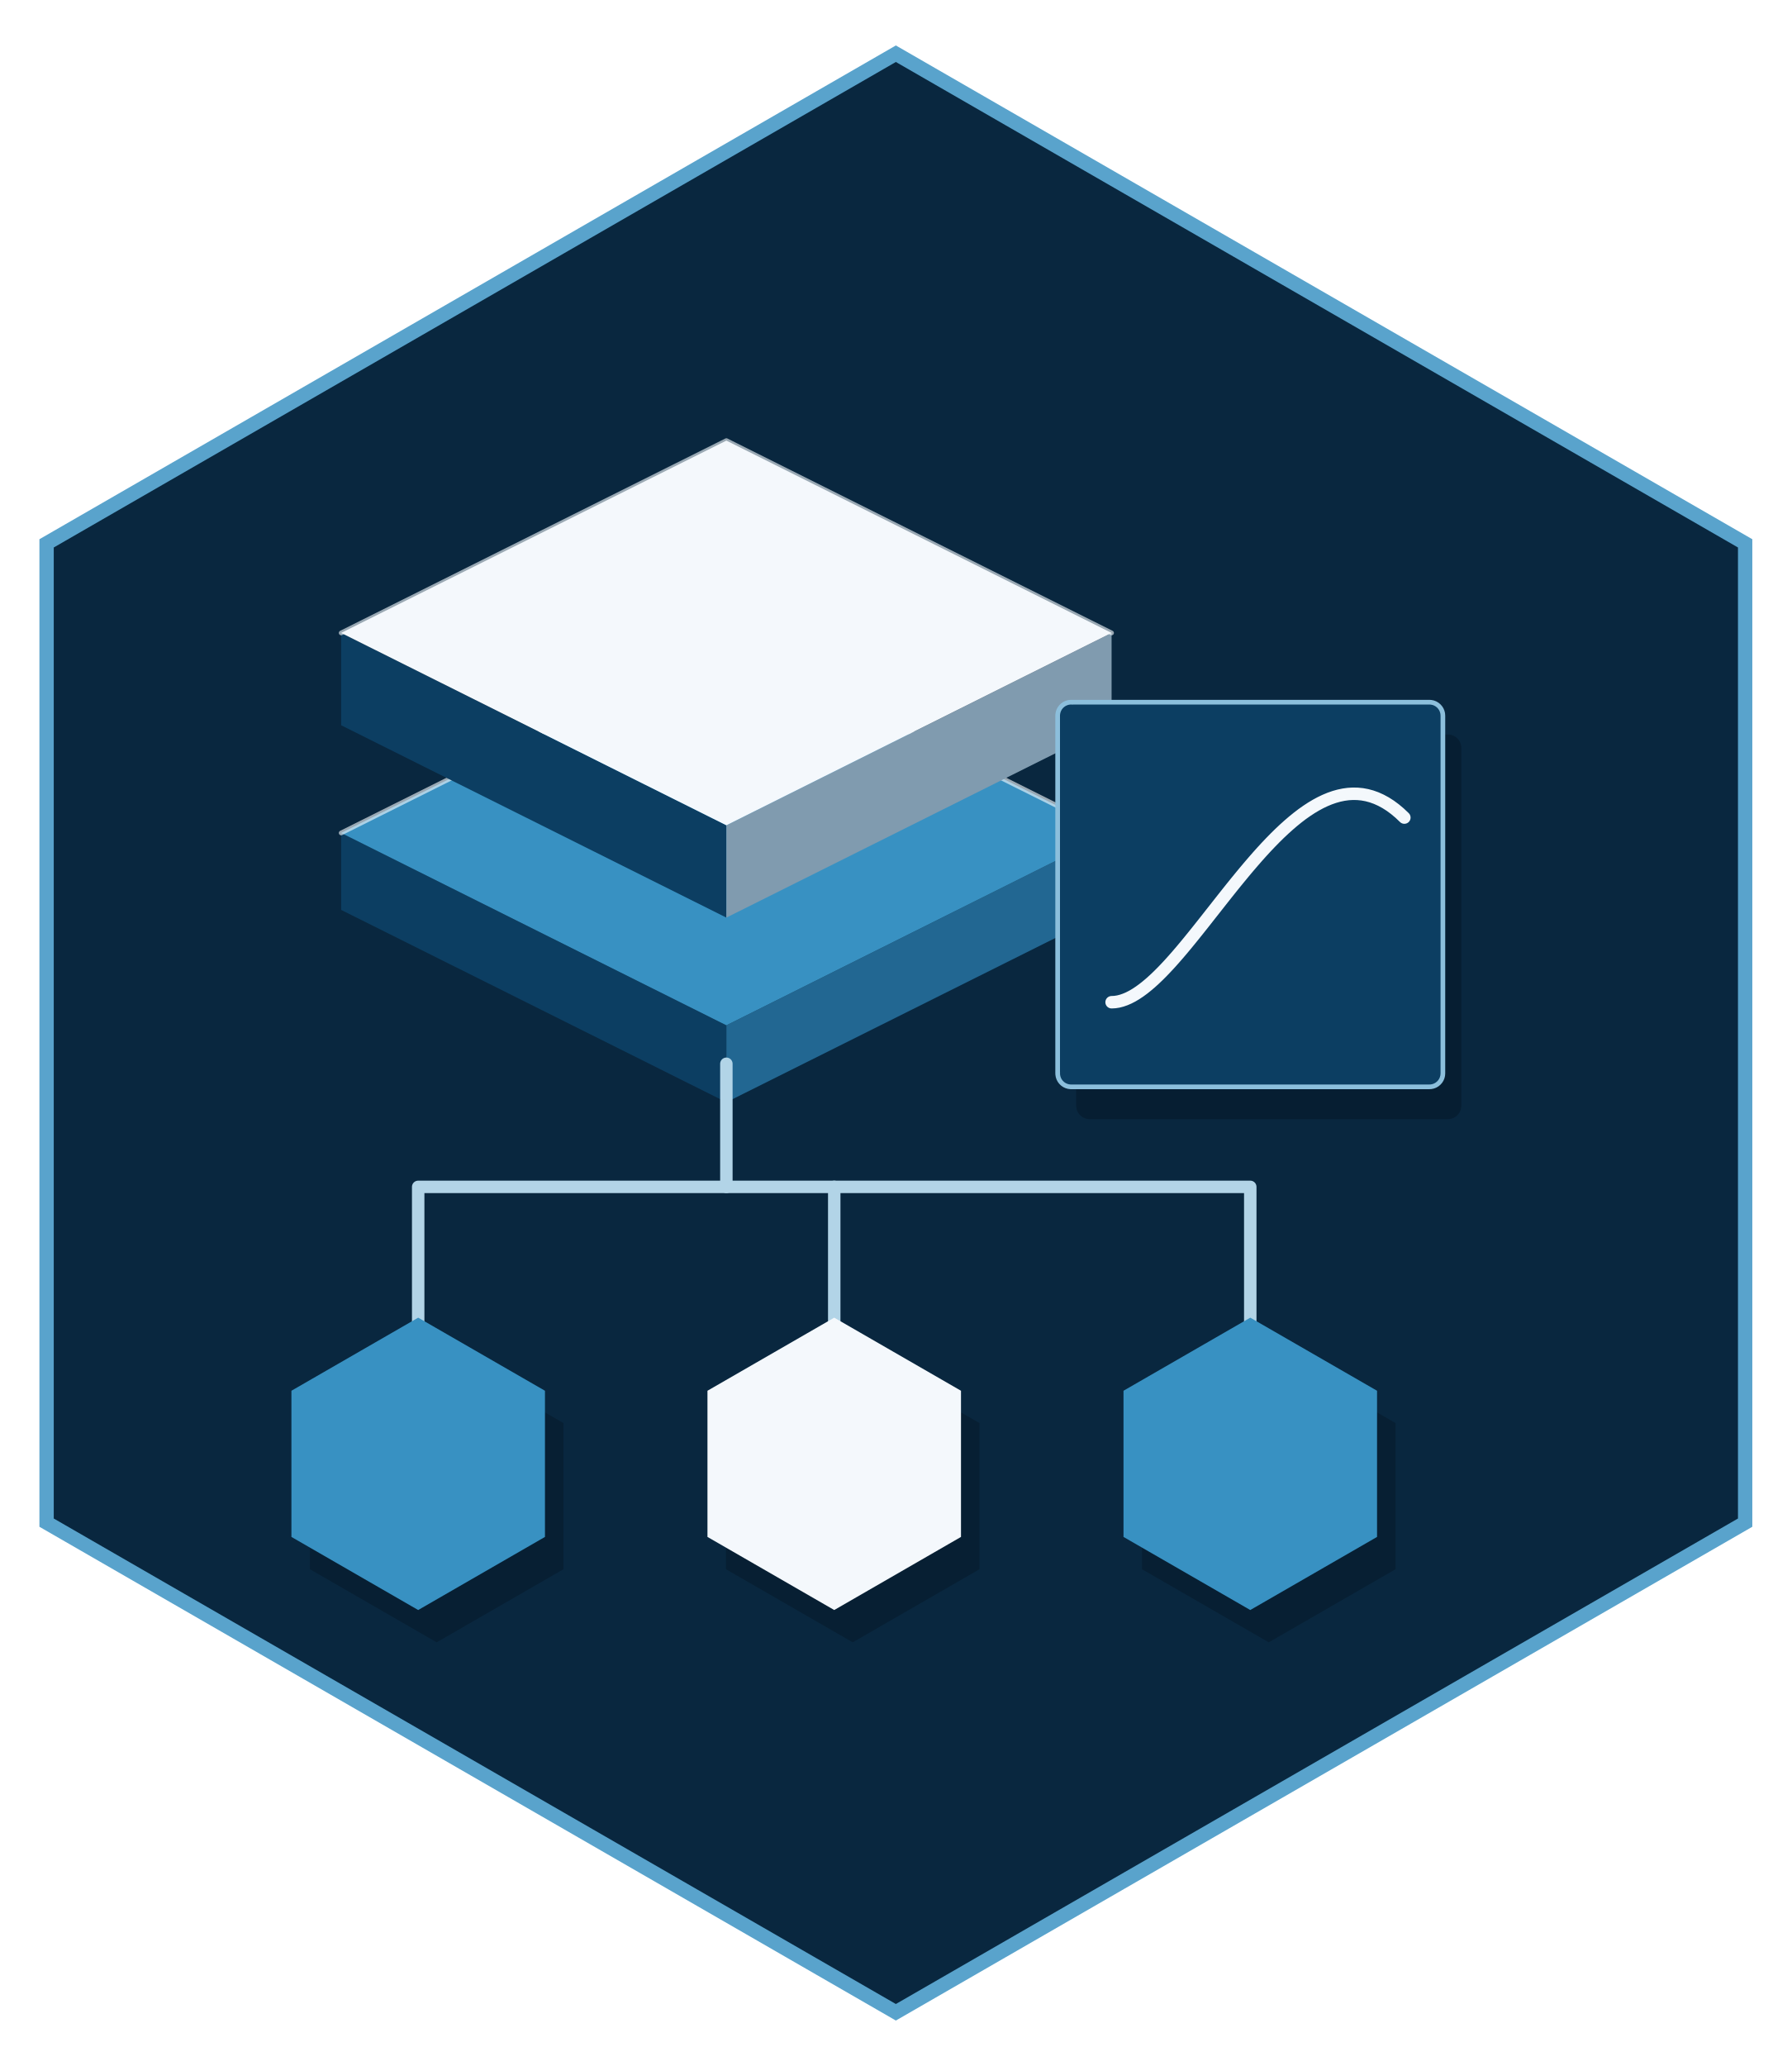
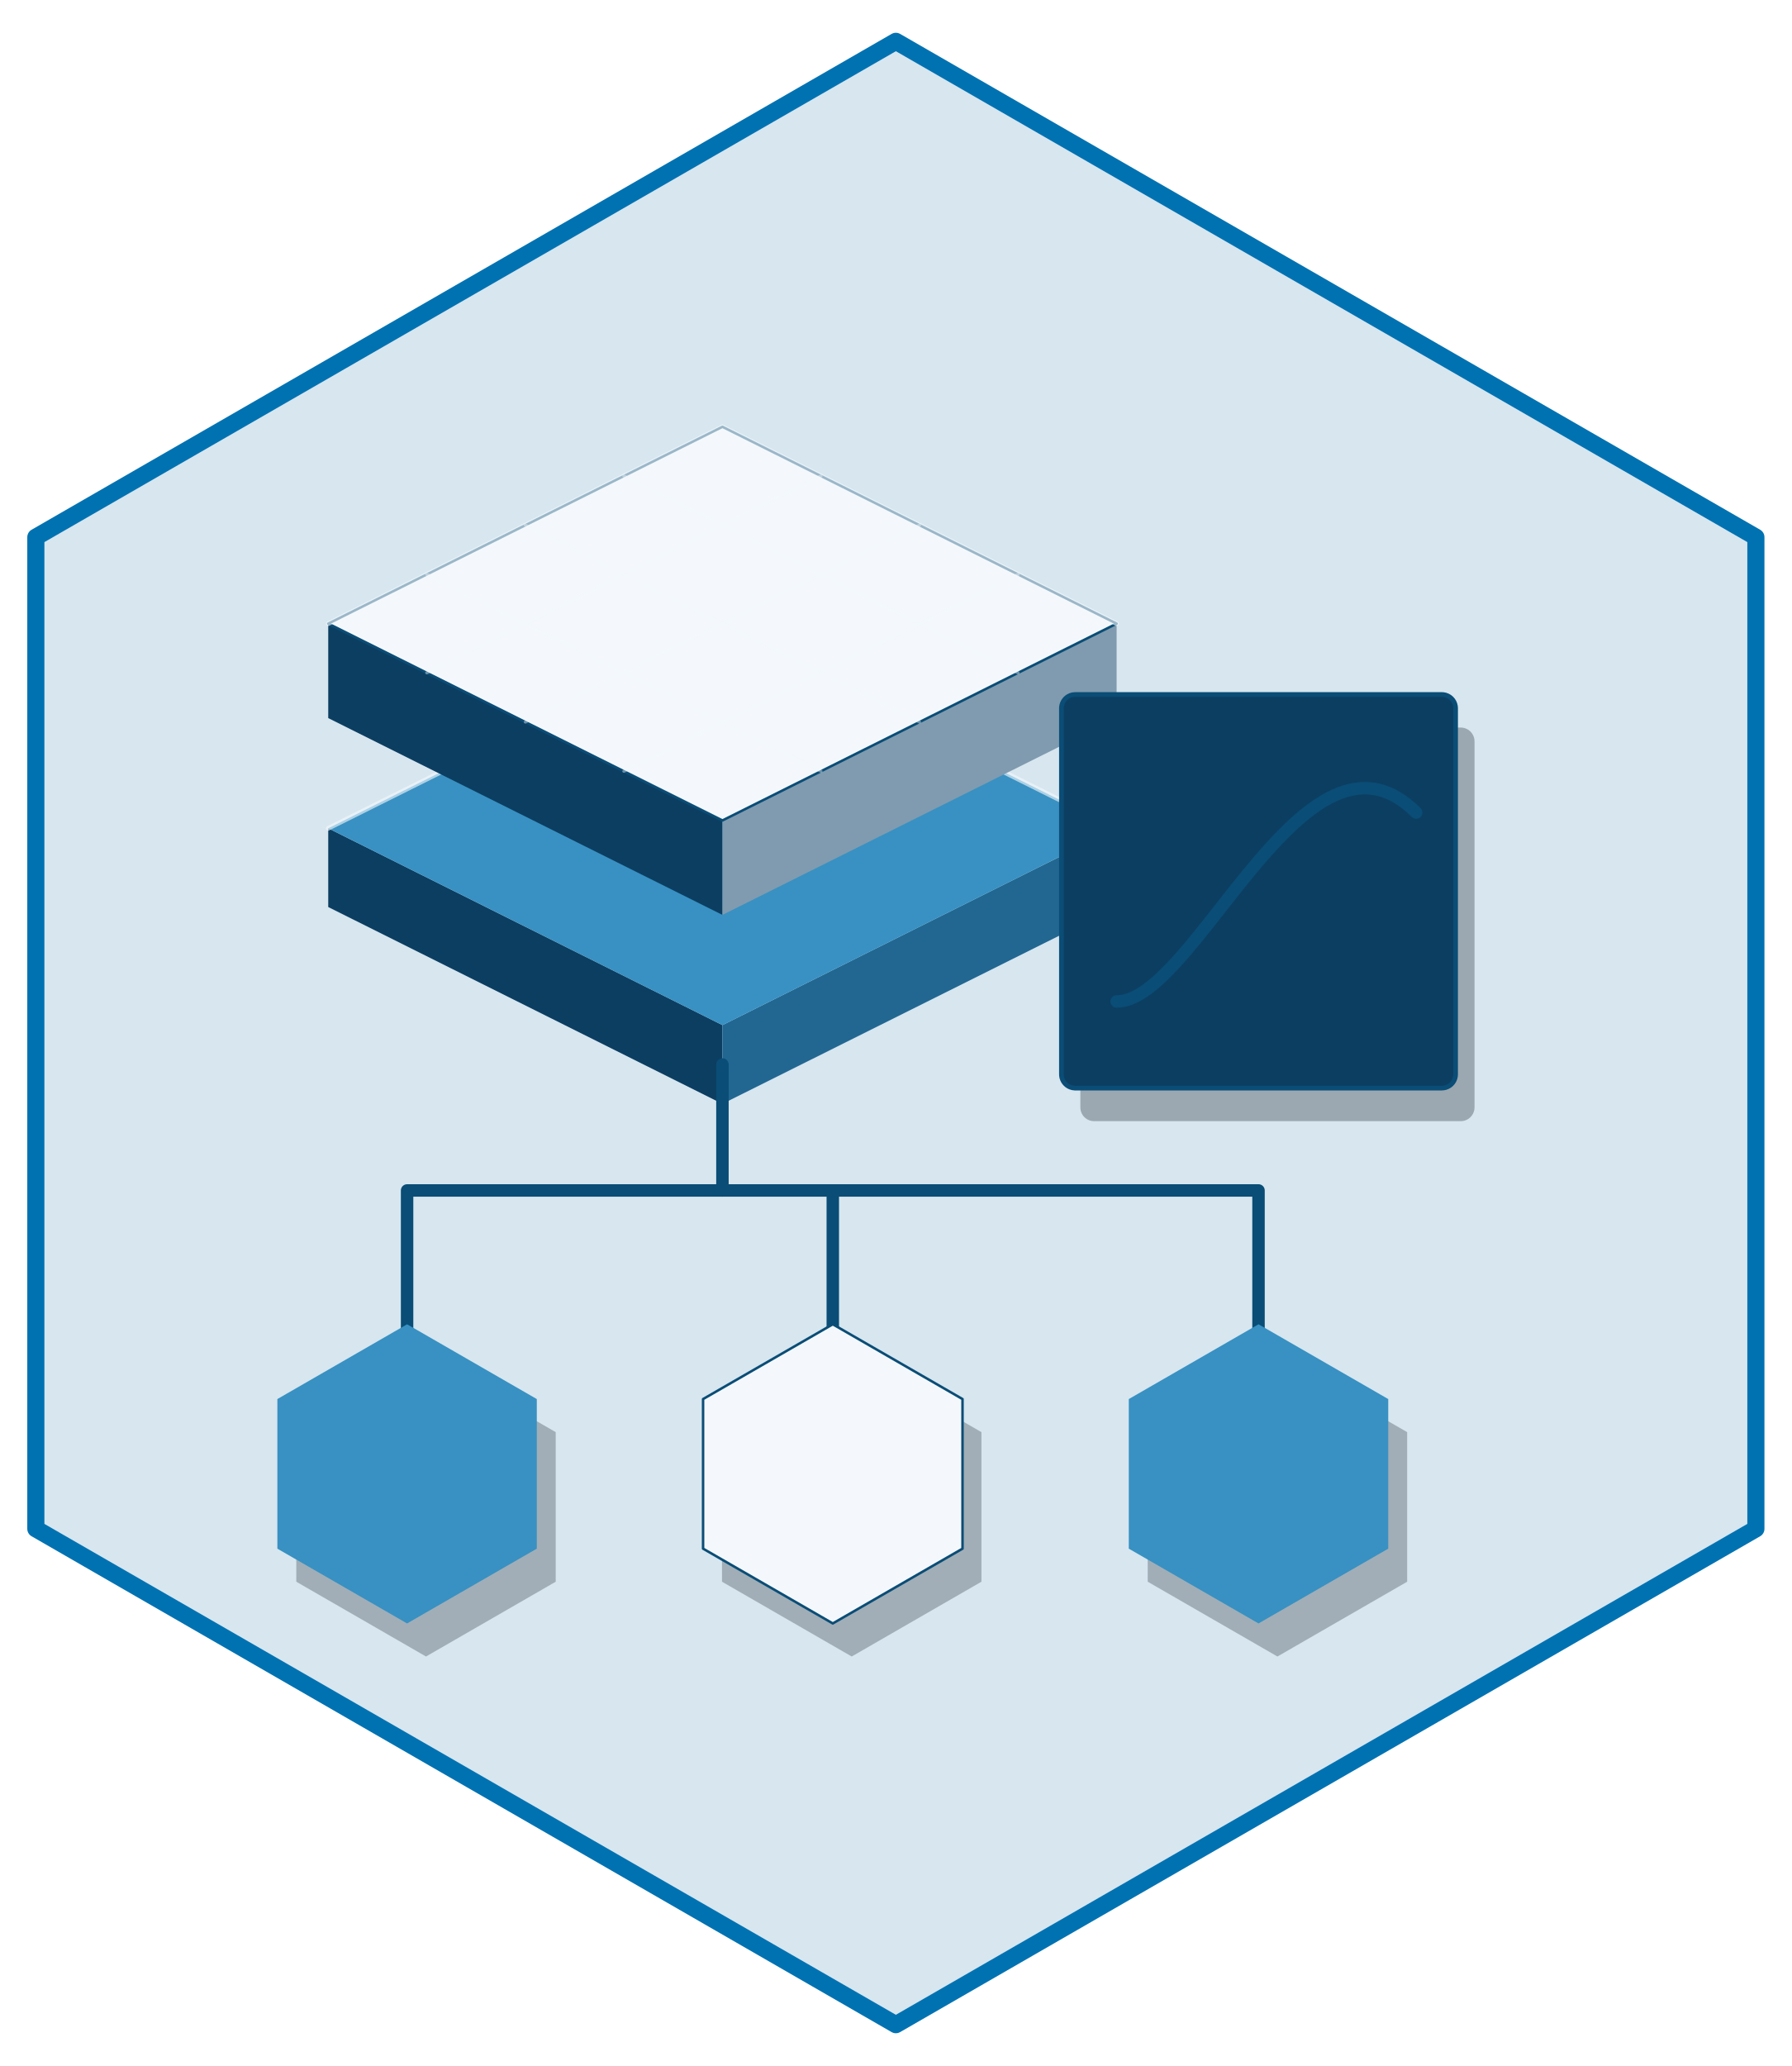
- <svg xmlns="http://www.w3.org/2000/svg" width="432" height="498" viewBox="0 0 432 498">
-   <path fill-rule="nonzero" fill="rgb(100%, 100%, 100%)" fill-opacity="1" d="M 216 4.98 L 427.68 126.988 L 427.68 371.012 L 216 493.02 L 4.32 371.012 L 4.32 126.988 Z M 216 4.98 " />
-   <path fill-rule="nonzero" fill="rgb(34.902%, 63.922%, 80%)" fill-opacity="1" d="M 216 10.957 L 422.496 129.977 L 422.496 368.023 L 216 487.043 L 9.504 368.023 L 9.504 129.977 Z M 216 10.957 " />
-   <path fill-rule="nonzero" fill="rgb(3.529%, 15.294%, 24.706%)" fill-opacity="1" d="M 216 14.941 L 419.039 131.969 L 419.039 366.031 L 216 483.059 L 12.961 366.031 L 12.961 131.969 Z M 216 14.941 " />
-   <path fill-rule="nonzero" fill="rgb(4.706%, 24.314%, 38.431%)" fill-opacity="1" d="M 82.254 200.781 L 175.133 247.145 L 175.133 265.691 L 82.254 219.328 Z M 82.254 200.781 " />
-   <path fill-rule="nonzero" fill="rgb(13.333%, 40.392%, 57.255%)" fill-opacity="1" d="M 175.133 247.145 L 268.012 200.781 L 268.012 219.328 L 175.133 265.691 Z M 175.133 247.145 " />
-   <path fill-rule="nonzero" fill="rgb(21.961%, 56.863%, 76.078%)" fill-opacity="1" d="M 82.254 200.781 L 175.133 154.422 L 268.012 200.781 L 175.133 247.145 Z M 82.254 200.781 " />
-   <path fill="none" stroke-width="1.125" stroke-linecap="round" stroke-linejoin="round" stroke="rgb(95.686%, 97.255%, 98.824%)" stroke-opacity="0.62" stroke-miterlimit="10" d="M 82.254 200.781 L 175.133 154.422 L 268.012 200.781 " />
-   <path fill-rule="nonzero" fill="rgb(4.706%, 24.314%, 38.431%)" fill-opacity="1" d="M 82.254 152.566 L 175.133 198.93 L 175.133 221.184 L 82.254 174.82 Z M 82.254 152.566 " />
-   <path fill-rule="nonzero" fill="rgb(50.196%, 60.784%, 68.627%)" fill-opacity="1" d="M 175.133 198.93 L 268.012 152.566 L 268.012 174.82 L 175.133 221.184 Z M 175.133 198.93 " />
-   <path fill-rule="nonzero" fill="rgb(95.686%, 97.255%, 98.824%)" fill-opacity="1" d="M 82.254 152.566 L 175.133 106.203 L 268.012 152.566 L 175.133 198.93 Z M 82.254 152.566 " />
-   <path fill="none" stroke-width="1.125" stroke-linecap="round" stroke-linejoin="round" stroke="rgb(95.686%, 97.255%, 98.824%)" stroke-opacity="0.62" stroke-miterlimit="10" d="M 82.254 152.566 L 175.133 106.203 L 268.012 152.566 " />
-   <path fill="none" stroke-width="3" stroke-linecap="round" stroke-linejoin="round" stroke="rgb(69.804%, 83.137%, 90.588%)" stroke-opacity="1" stroke-miterlimit="10" d="M 175.133 256.418 L 175.133 286.09 L 301.449 286.09 L 301.449 326.891 " />
-   <path fill="none" stroke-width="3" stroke-linecap="round" stroke-linejoin="round" stroke="rgb(69.804%, 83.137%, 90.588%)" stroke-opacity="1" stroke-miterlimit="10" d="M 100.828 330.598 L 100.828 286.09 L 175.133 286.09 " />
-   <path fill="none" stroke-width="3" stroke-linecap="round" stroke-linejoin="round" stroke="rgb(69.804%, 83.137%, 90.588%)" stroke-opacity="1" stroke-miterlimit="10" d="M 201.141 286.09 L 201.141 341.727 " />
-   <path fill-rule="nonzero" fill="rgb(1.176%, 3.922%, 7.059%)" fill-opacity="0.251" d="M 105.285 325.406 L 74.723 343.023 L 74.723 378.258 L 105.285 395.875 L 135.852 378.258 L 135.852 343.023 Z M 105.285 325.406 " />
-   <path fill-rule="nonzero" fill="rgb(21.961%, 56.863%, 76.078%)" fill-opacity="1" d="M 100.828 317.617 L 70.262 335.234 L 70.262 370.469 L 100.828 388.09 L 131.395 370.469 L 131.395 335.234 Z M 100.828 317.617 " />
-   <path fill-rule="nonzero" fill="rgb(1.176%, 3.922%, 7.059%)" fill-opacity="0.251" d="M 205.598 325.406 L 175.031 343.023 L 175.031 378.258 L 205.598 395.875 L 236.164 378.258 L 236.164 343.023 Z M 205.598 325.406 " />
-   <path fill-rule="nonzero" fill="rgb(95.686%, 97.255%, 98.824%)" fill-opacity="1" d="M 201.141 317.617 L 170.574 335.234 L 170.574 370.469 L 201.141 388.09 L 231.703 370.469 L 231.703 335.234 Z M 201.141 317.617 " />
-   <path fill-rule="nonzero" fill="rgb(1.176%, 3.922%, 7.059%)" fill-opacity="0.251" d="M 305.906 325.406 L 275.344 343.023 L 275.344 378.258 L 305.906 395.875 L 336.473 378.258 L 336.473 343.023 Z M 305.906 325.406 " />
-   <path fill-rule="nonzero" fill="rgb(21.961%, 56.863%, 76.078%)" fill-opacity="1" d="M 301.449 317.617 L 270.883 335.234 L 270.883 370.469 L 301.449 388.09 L 332.016 370.469 L 332.016 335.234 Z M 301.449 317.617 " />
-   <path fill-rule="nonzero" fill="rgb(1.176%, 3.922%, 7.059%)" fill-opacity="0.278" d="M 262.715 269.77 L 349.102 269.77 L 348.973 269.77 L 349.492 269.746 L 350.004 269.641 L 350.492 269.457 L 350.945 269.195 L 351.352 268.867 L 351.695 268.477 L 351.977 268.035 L 352.18 267.555 L 352.305 267.047 L 352.348 266.523 L 352.348 180.289 L 352.305 179.77 L 352.18 179.262 L 351.977 178.781 L 351.695 178.34 L 351.352 177.949 L 350.945 177.621 L 350.492 177.359 L 350.004 177.172 L 349.492 177.07 L 349.102 177.047 L 262.715 177.047 L 263.105 177.07 L 262.582 177.047 L 262.062 177.109 L 261.562 177.258 L 261.09 177.48 L 260.66 177.777 L 260.285 178.137 L 259.969 178.555 L 259.727 179.02 L 259.562 179.516 L 259.477 180.031 L 259.469 180.289 L 259.469 266.523 L 259.477 266.266 L 259.477 266.785 L 259.562 267.301 L 259.727 267.797 L 259.969 268.258 L 260.285 268.676 L 260.66 269.039 L 261.09 269.336 L 261.562 269.559 L 262.062 269.703 L 262.582 269.77 Z M 262.715 269.77 " />
-   <path fill-rule="nonzero" fill="rgb(4.706%, 24.314%, 38.431%)" fill-opacity="1" stroke-width="1.125" stroke-linecap="round" stroke-linejoin="round" stroke="rgb(54.902%, 74.902%, 86.275%)" stroke-opacity="1" stroke-miterlimit="10" d="M 258.254 261.98 L 344.645 261.98 L 344.512 261.98 L 345.035 261.957 L 345.547 261.852 L 346.035 261.668 L 346.488 261.406 L 346.891 261.078 L 347.238 260.688 L 347.52 260.246 L 347.723 259.766 L 347.848 259.258 L 347.891 258.734 L 347.891 172.5 L 347.848 171.98 L 347.723 171.473 L 347.52 170.992 L 347.238 170.551 L 346.891 170.16 L 346.488 169.832 L 346.035 169.57 L 345.547 169.383 L 345.035 169.281 L 344.645 169.258 L 258.254 169.258 L 258.645 169.281 L 258.125 169.258 L 257.605 169.32 L 257.105 169.469 L 256.633 169.691 L 256.203 169.988 L 255.824 170.348 L 255.512 170.766 L 255.27 171.23 L 255.105 171.727 L 255.02 172.242 L 255.008 172.5 L 255.008 258.734 L 255.02 258.477 L 255.02 258.996 L 255.105 259.512 L 255.27 260.008 L 255.512 260.473 L 255.824 260.887 L 256.203 261.25 L 256.633 261.547 L 257.105 261.77 L 257.605 261.914 L 258.125 261.98 Z M 258.254 261.98 " />
-   <path fill="none" stroke-width="3" stroke-linecap="round" stroke-linejoin="round" stroke="rgb(95.686%, 97.255%, 98.824%)" stroke-opacity="1" stroke-miterlimit="10" d="M 268.012 241.582 L 268.824 241.539 L 269.648 241.41 L 270.477 241.195 L 271.316 240.902 L 272.164 240.535 L 273.023 240.094 L 273.887 239.582 L 274.762 239 L 275.645 238.355 L 276.535 237.648 L 277.434 236.887 L 278.34 236.066 L 279.254 235.195 L 280.176 234.273 L 281.105 233.305 L 282.043 232.297 L 282.984 231.246 L 283.938 230.156 L 284.895 229.035 L 285.859 227.883 L 286.828 226.703 L 287.805 225.5 L 288.789 224.273 L 289.781 223.027 L 290.777 221.766 L 291.777 220.492 L 292.789 219.211 L 293.801 217.922 L 294.82 216.629 L 295.844 215.336 L 296.875 214.043 L 297.91 212.758 L 298.953 211.484 L 299.996 210.219 L 301.047 208.969 L 302.102 207.738 L 303.16 206.527 L 304.223 205.34 L 305.289 204.18 L 306.363 203.051 L 307.438 201.953 L 308.516 200.895 L 309.602 199.871 L 310.688 198.895 L 311.777 197.961 L 312.871 197.074 L 313.965 196.238 L 315.066 195.461 L 316.168 194.738 L 317.273 194.078 L 318.379 193.48 L 319.492 192.949 L 320.602 192.488 L 321.719 192.098 L 322.832 191.785 L 323.953 191.551 L 325.07 191.398 L 326.195 191.332 L 327.316 191.355 L 328.441 191.465 L 329.566 191.672 L 330.695 191.977 L 331.82 192.379 L 332.949 192.887 L 334.082 193.5 L 335.211 194.219 L 336.34 195.055 L 337.473 196.004 L 338.602 197.074 " />
+ <svg xmlns="http://www.w3.org/2000/svg" width="432pt" height="498pt" viewBox="0 0 432 498">
+   <path fill-rule="nonzero" fill="rgb(84.314%, 90.196%, 93.725%)" fill-opacity="1" stroke-width="4.125" stroke-linecap="round" stroke-linejoin="round" stroke="rgb(0%, 44.706%, 69.804%)" stroke-opacity="1" stroke-miterlimit="10" d="M 216 9.961 L 423.359 129.48 L 423.359 368.52 L 216 488.039 L 8.641 368.52 L 8.641 129.48 Z M 216 9.961 " />
+   <path fill-rule="nonzero" fill="rgb(4.706%, 24.314%, 38.431%)" fill-opacity="1" d="M 79.141 199.66 L 174.184 247.102 L 174.184 266.078 L 79.141 218.637 Z M 79.141 199.66 " />
+   <path fill-rule="nonzero" fill="rgb(13.333%, 40.392%, 57.255%)" fill-opacity="1" d="M 174.184 247.102 L 269.223 199.66 L 269.223 218.637 L 174.184 266.078 Z M 174.184 247.102 " />
+   <path fill-rule="nonzero" fill="rgb(21.961%, 56.863%, 76.078%)" fill-opacity="1" d="M 79.141 199.66 L 174.184 152.219 L 269.223 199.66 L 174.184 247.102 Z M 79.141 199.66 " />
+   <path fill="none" stroke-width="1.125" stroke-linecap="round" stroke-linejoin="round" stroke="rgb(95.686%, 97.255%, 98.824%)" stroke-opacity="0.62" stroke-miterlimit="10" d="M 79.141 199.66 L 174.184 152.219 L 269.223 199.66 " />
+   <path fill-rule="nonzero" fill="rgb(4.706%, 24.314%, 38.431%)" fill-opacity="1" d="M 79.141 150.324 L 174.184 197.766 L 174.184 220.535 L 79.141 173.094 Z M 79.141 150.324 " />
+   <path fill-rule="nonzero" fill="rgb(50.196%, 60.784%, 68.627%)" fill-opacity="1" d="M 174.184 197.766 L 269.223 150.324 L 269.223 173.094 L 174.184 220.535 Z M 174.184 197.766 " />
+   <path fill-rule="nonzero" fill="rgb(95.686%, 97.255%, 98.824%)" fill-opacity="1" stroke-width="0.6" stroke-linecap="round" stroke-linejoin="round" stroke="rgb(3.922%, 30.196%, 46.275%)" stroke-opacity="1" stroke-miterlimit="10" d="M 79.141 150.324 L 174.184 102.883 L 269.223 150.324 L 174.184 197.766 Z M 79.141 150.324 " />
+   <path fill="none" stroke-width="0.75" stroke-linecap="round" stroke-linejoin="round" stroke="rgb(95.686%, 97.255%, 98.824%)" stroke-opacity="0.4" stroke-miterlimit="10" d="M 102.902 138.461 L 197.941 185.902 " />
+   <path fill="none" stroke-width="0.75" stroke-linecap="round" stroke-linejoin="round" stroke="rgb(95.686%, 97.255%, 98.824%)" stroke-opacity="0.4" stroke-miterlimit="10" d="M 150.422 185.902 L 245.461 138.461 " />
+   <path fill="none" stroke-width="0.75" stroke-linecap="round" stroke-linejoin="round" stroke="rgb(95.686%, 97.255%, 98.824%)" stroke-opacity="0.4" stroke-miterlimit="10" d="M 126.664 126.602 L 221.703 174.043 " />
+   <path fill="none" stroke-width="0.75" stroke-linecap="round" stroke-linejoin="round" stroke="rgb(95.686%, 97.255%, 98.824%)" stroke-opacity="0.4" stroke-miterlimit="10" d="M 126.664 174.043 L 221.703 126.602 " />
+   <path fill="none" stroke-width="0.75" stroke-linecap="round" stroke-linejoin="round" stroke="rgb(95.686%, 97.255%, 98.824%)" stroke-opacity="0.4" stroke-miterlimit="10" d="M 150.422 114.742 L 245.461 162.184 " />
+   <path fill="none" stroke-width="0.75" stroke-linecap="round" stroke-linejoin="round" stroke="rgb(95.686%, 97.255%, 98.824%)" stroke-opacity="0.4" stroke-miterlimit="10" d="M 102.902 162.184 L 197.941 114.742 " />
+   <path fill="none" stroke-width="1.125" stroke-linecap="round" stroke-linejoin="round" stroke="rgb(95.686%, 97.255%, 98.824%)" stroke-opacity="0.62" stroke-miterlimit="10" d="M 79.141 150.324 L 174.184 102.883 L 269.223 150.324 " />
+   <path fill="none" stroke-width="3" stroke-linecap="round" stroke-linejoin="round" stroke="rgb(3.922%, 30.196%, 46.275%)" stroke-opacity="1" stroke-miterlimit="10" d="M 174.184 256.59 L 174.184 286.953 L 303.438 286.953 L 303.438 328.699 " />
+   <path fill="none" stroke-width="3" stroke-linecap="round" stroke-linejoin="round" stroke="rgb(3.922%, 30.196%, 46.275%)" stroke-opacity="1" stroke-miterlimit="10" d="M 98.152 332.496 L 98.152 286.953 L 174.184 286.953 " />
+   <path fill="none" stroke-width="3" stroke-linecap="round" stroke-linejoin="round" stroke="rgb(3.922%, 30.196%, 46.275%)" stroke-opacity="1" stroke-miterlimit="10" d="M 200.793 286.953 L 200.793 343.883 " />
+   <path fill-rule="nonzero" fill="rgb(1.176%, 3.922%, 7.059%)" fill-opacity="0.251" d="M 102.711 327.184 L 71.438 345.211 L 71.438 381.266 L 102.711 399.293 L 133.988 381.266 L 133.988 345.211 Z M 102.711 327.184 " />
+   <path fill-rule="nonzero" fill="rgb(21.961%, 56.863%, 76.078%)" fill-opacity="1" d="M 98.152 319.211 L 66.875 337.238 L 66.875 373.297 L 98.152 391.324 L 129.426 373.297 L 129.426 337.238 Z M 98.152 319.211 " />
+   <path fill-rule="nonzero" fill="rgb(1.176%, 3.922%, 7.059%)" fill-opacity="0.251" d="M 205.355 327.184 L 174.078 345.211 L 174.078 381.266 L 205.355 399.293 L 236.633 381.266 L 236.633 345.211 Z M 205.355 327.184 " />
+   <path fill-rule="nonzero" fill="rgb(95.686%, 97.255%, 98.824%)" fill-opacity="1" stroke-width="0.6" stroke-linecap="round" stroke-linejoin="round" stroke="rgb(3.922%, 30.196%, 46.275%)" stroke-opacity="1" stroke-miterlimit="10" d="M 200.793 319.211 L 169.516 337.238 L 169.516 373.297 L 200.793 391.324 L 232.07 373.297 L 232.07 337.238 Z M 200.793 319.211 " />
+   <path fill-rule="nonzero" fill="rgb(1.176%, 3.922%, 7.059%)" fill-opacity="0.251" d="M 308 327.184 L 276.723 345.211 L 276.723 381.266 L 308 399.293 L 339.277 381.266 L 339.277 345.211 Z M 308 327.184 " />
+   <path fill-rule="nonzero" fill="rgb(21.961%, 56.863%, 76.078%)" fill-opacity="1" d="M 303.438 319.211 L 272.16 337.238 L 272.16 373.297 L 303.438 391.324 L 334.715 373.297 L 334.715 337.238 Z M 303.438 319.211 " />
+   <path fill-rule="nonzero" fill="rgb(1.176%, 3.922%, 7.059%)" fill-opacity="0.278" d="M 263.801 270.254 L 352.199 270.254 L 352.062 270.25 L 352.598 270.23 L 353.121 270.121 L 353.621 269.934 L 354.086 269.664 L 354.5 269.328 L 354.852 268.926 L 355.137 268.477 L 355.348 267.984 L 355.477 267.465 L 355.52 266.934 L 355.52 178.691 L 355.477 178.16 L 355.348 177.641 L 355.137 177.148 L 354.852 176.699 L 354.5 176.297 L 354.086 175.961 L 353.621 175.691 L 353.121 175.504 L 352.598 175.395 L 352.199 175.371 L 263.801 175.371 L 264.199 175.395 L 263.664 175.375 L 263.137 175.438 L 262.621 175.586 L 262.141 175.816 L 261.699 176.121 L 261.312 176.492 L 260.992 176.918 L 260.746 177.391 L 260.574 177.898 L 260.488 178.426 L 260.48 178.691 L 260.48 266.934 L 260.488 266.664 L 260.488 267.199 L 260.574 267.727 L 260.746 268.234 L 260.992 268.707 L 261.312 269.137 L 261.699 269.504 L 262.141 269.809 L 262.621 270.039 L 263.137 270.188 L 263.664 270.25 Z M 263.801 270.254 " />
+   <path fill-rule="nonzero" fill="rgb(4.706%, 24.314%, 38.431%)" fill-opacity="1" stroke-width="1.125" stroke-linecap="round" stroke-linejoin="round" stroke="rgb(3.922%, 30.196%, 46.275%)" stroke-opacity="1" stroke-miterlimit="10" d="M 259.238 262.285 L 347.637 262.285 L 347.504 262.281 L 348.035 262.258 L 348.559 262.152 L 349.059 261.961 L 349.523 261.695 L 349.938 261.359 L 350.289 260.957 L 350.578 260.508 L 350.785 260.016 L 350.914 259.496 L 350.957 258.961 L 350.957 170.723 L 350.914 170.191 L 350.785 169.672 L 350.578 169.18 L 350.289 168.727 L 349.938 168.328 L 349.523 167.988 L 349.059 167.723 L 348.559 167.531 L 348.035 167.426 L 347.637 167.402 L 259.238 167.402 L 259.637 167.426 L 259.105 167.406 L 258.574 167.469 L 258.059 167.617 L 257.578 167.848 L 257.137 168.148 L 256.754 168.52 L 256.43 168.949 L 256.184 169.422 L 256.012 169.93 L 255.926 170.457 L 255.918 170.723 L 255.918 258.961 L 255.926 258.695 L 255.926 259.23 L 256.012 259.758 L 256.184 260.266 L 256.43 260.738 L 256.754 261.164 L 257.137 261.535 L 257.578 261.84 L 258.059 262.066 L 258.574 262.215 L 259.105 262.281 Z M 259.238 262.285 " />
+   <path fill="none" stroke-width="3" stroke-linecap="round" stroke-linejoin="round" stroke="rgb(3.922%, 30.196%, 46.275%)" stroke-opacity="1" stroke-miterlimit="10" d="M 269.223 241.41 L 270.055 241.363 L 270.895 241.23 L 271.746 241.016 L 272.602 240.715 L 273.473 240.34 L 274.348 239.887 L 275.234 239.359 L 276.129 238.77 L 277.031 238.109 L 277.941 237.387 L 278.863 236.602 L 279.789 235.766 L 280.727 234.871 L 281.668 233.93 L 282.617 232.941 L 283.578 231.906 L 284.543 230.832 L 285.516 229.719 L 286.496 228.57 L 287.48 227.395 L 288.477 226.188 L 289.477 224.953 L 290.484 223.699 L 291.496 222.426 L 292.516 221.133 L 293.543 219.832 L 294.574 218.52 L 295.609 217.199 L 296.652 215.875 L 297.703 214.551 L 298.758 213.23 L 299.816 211.918 L 300.879 210.609 L 301.949 209.316 L 303.023 208.039 L 304.102 206.777 L 305.188 205.539 L 306.273 204.324 L 307.367 203.137 L 308.465 201.98 L 309.566 200.859 L 310.668 199.773 L 311.777 198.73 L 312.891 197.727 L 314.004 196.773 L 315.125 195.867 L 316.246 195.012 L 317.371 194.215 L 318.496 193.477 L 319.629 192.801 L 320.762 192.188 L 321.898 191.645 L 323.035 191.172 L 324.176 190.777 L 325.316 190.457 L 326.461 190.215 L 327.609 190.062 L 328.758 189.992 L 329.906 190.012 L 331.055 190.129 L 332.207 190.34 L 333.363 190.648 L 334.516 191.062 L 335.672 191.582 L 336.828 192.207 L 337.98 192.945 L 339.141 193.801 L 340.297 194.773 L 341.453 195.867 " />
</svg>
